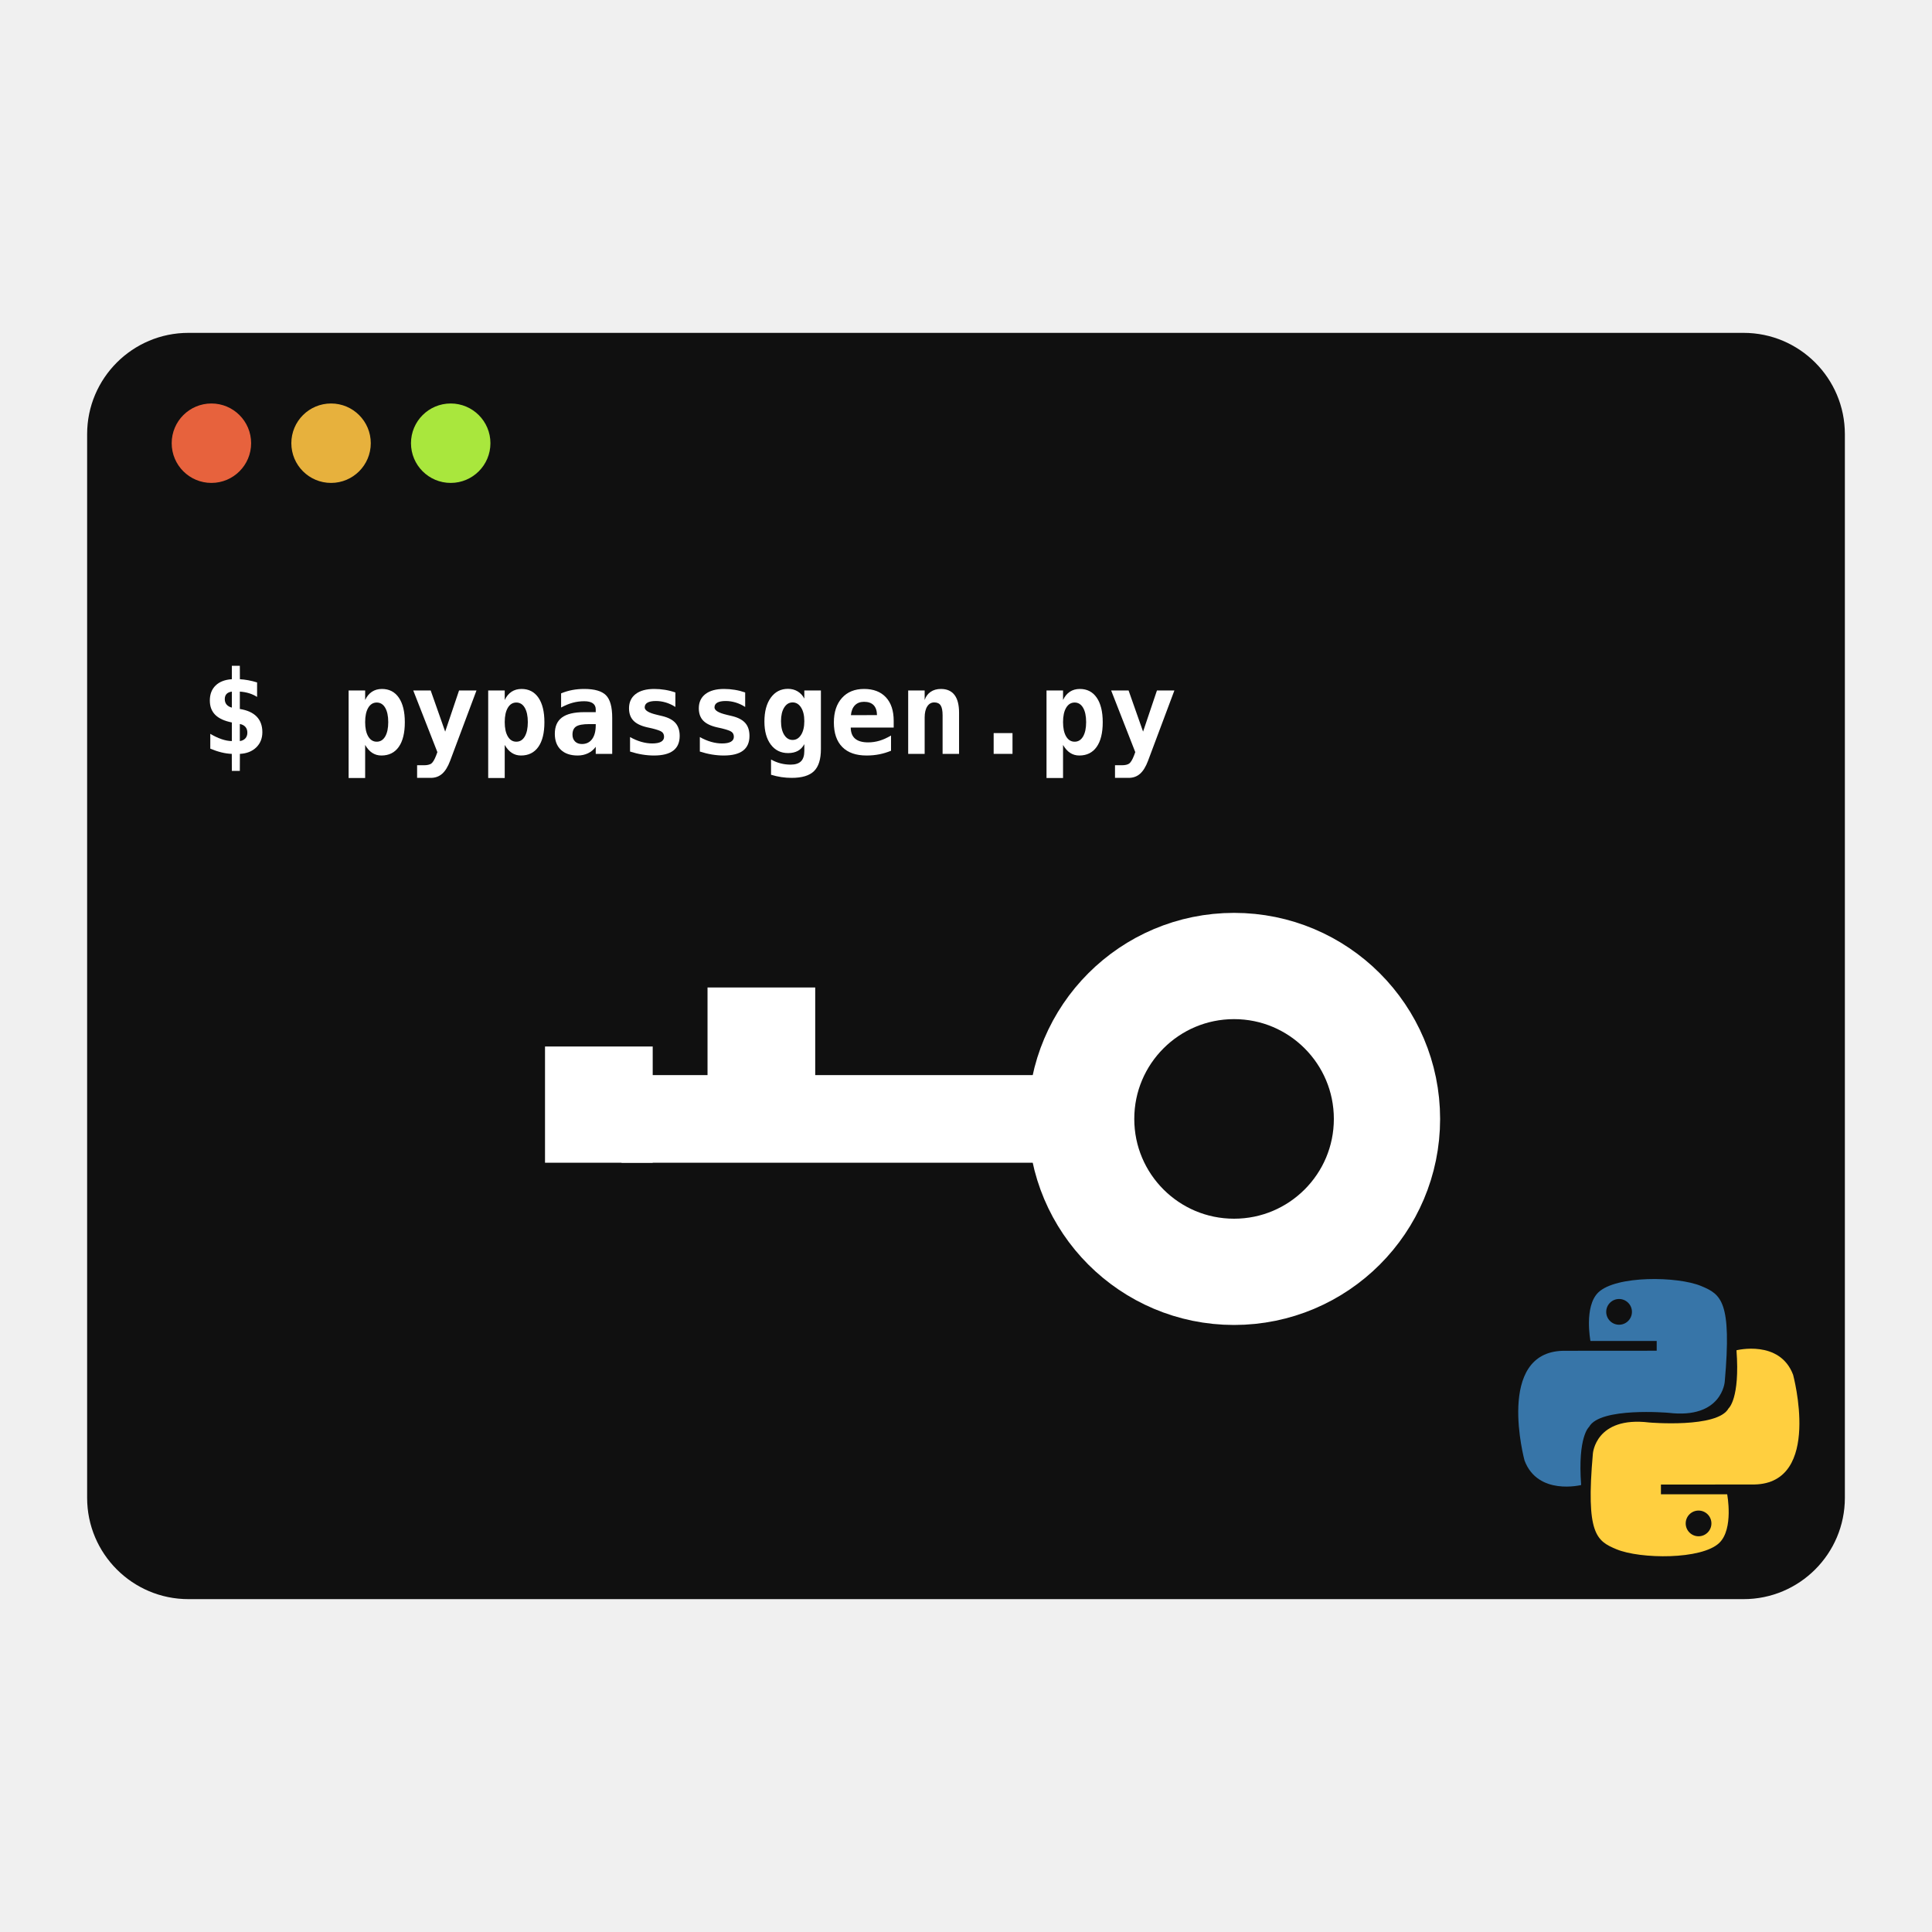
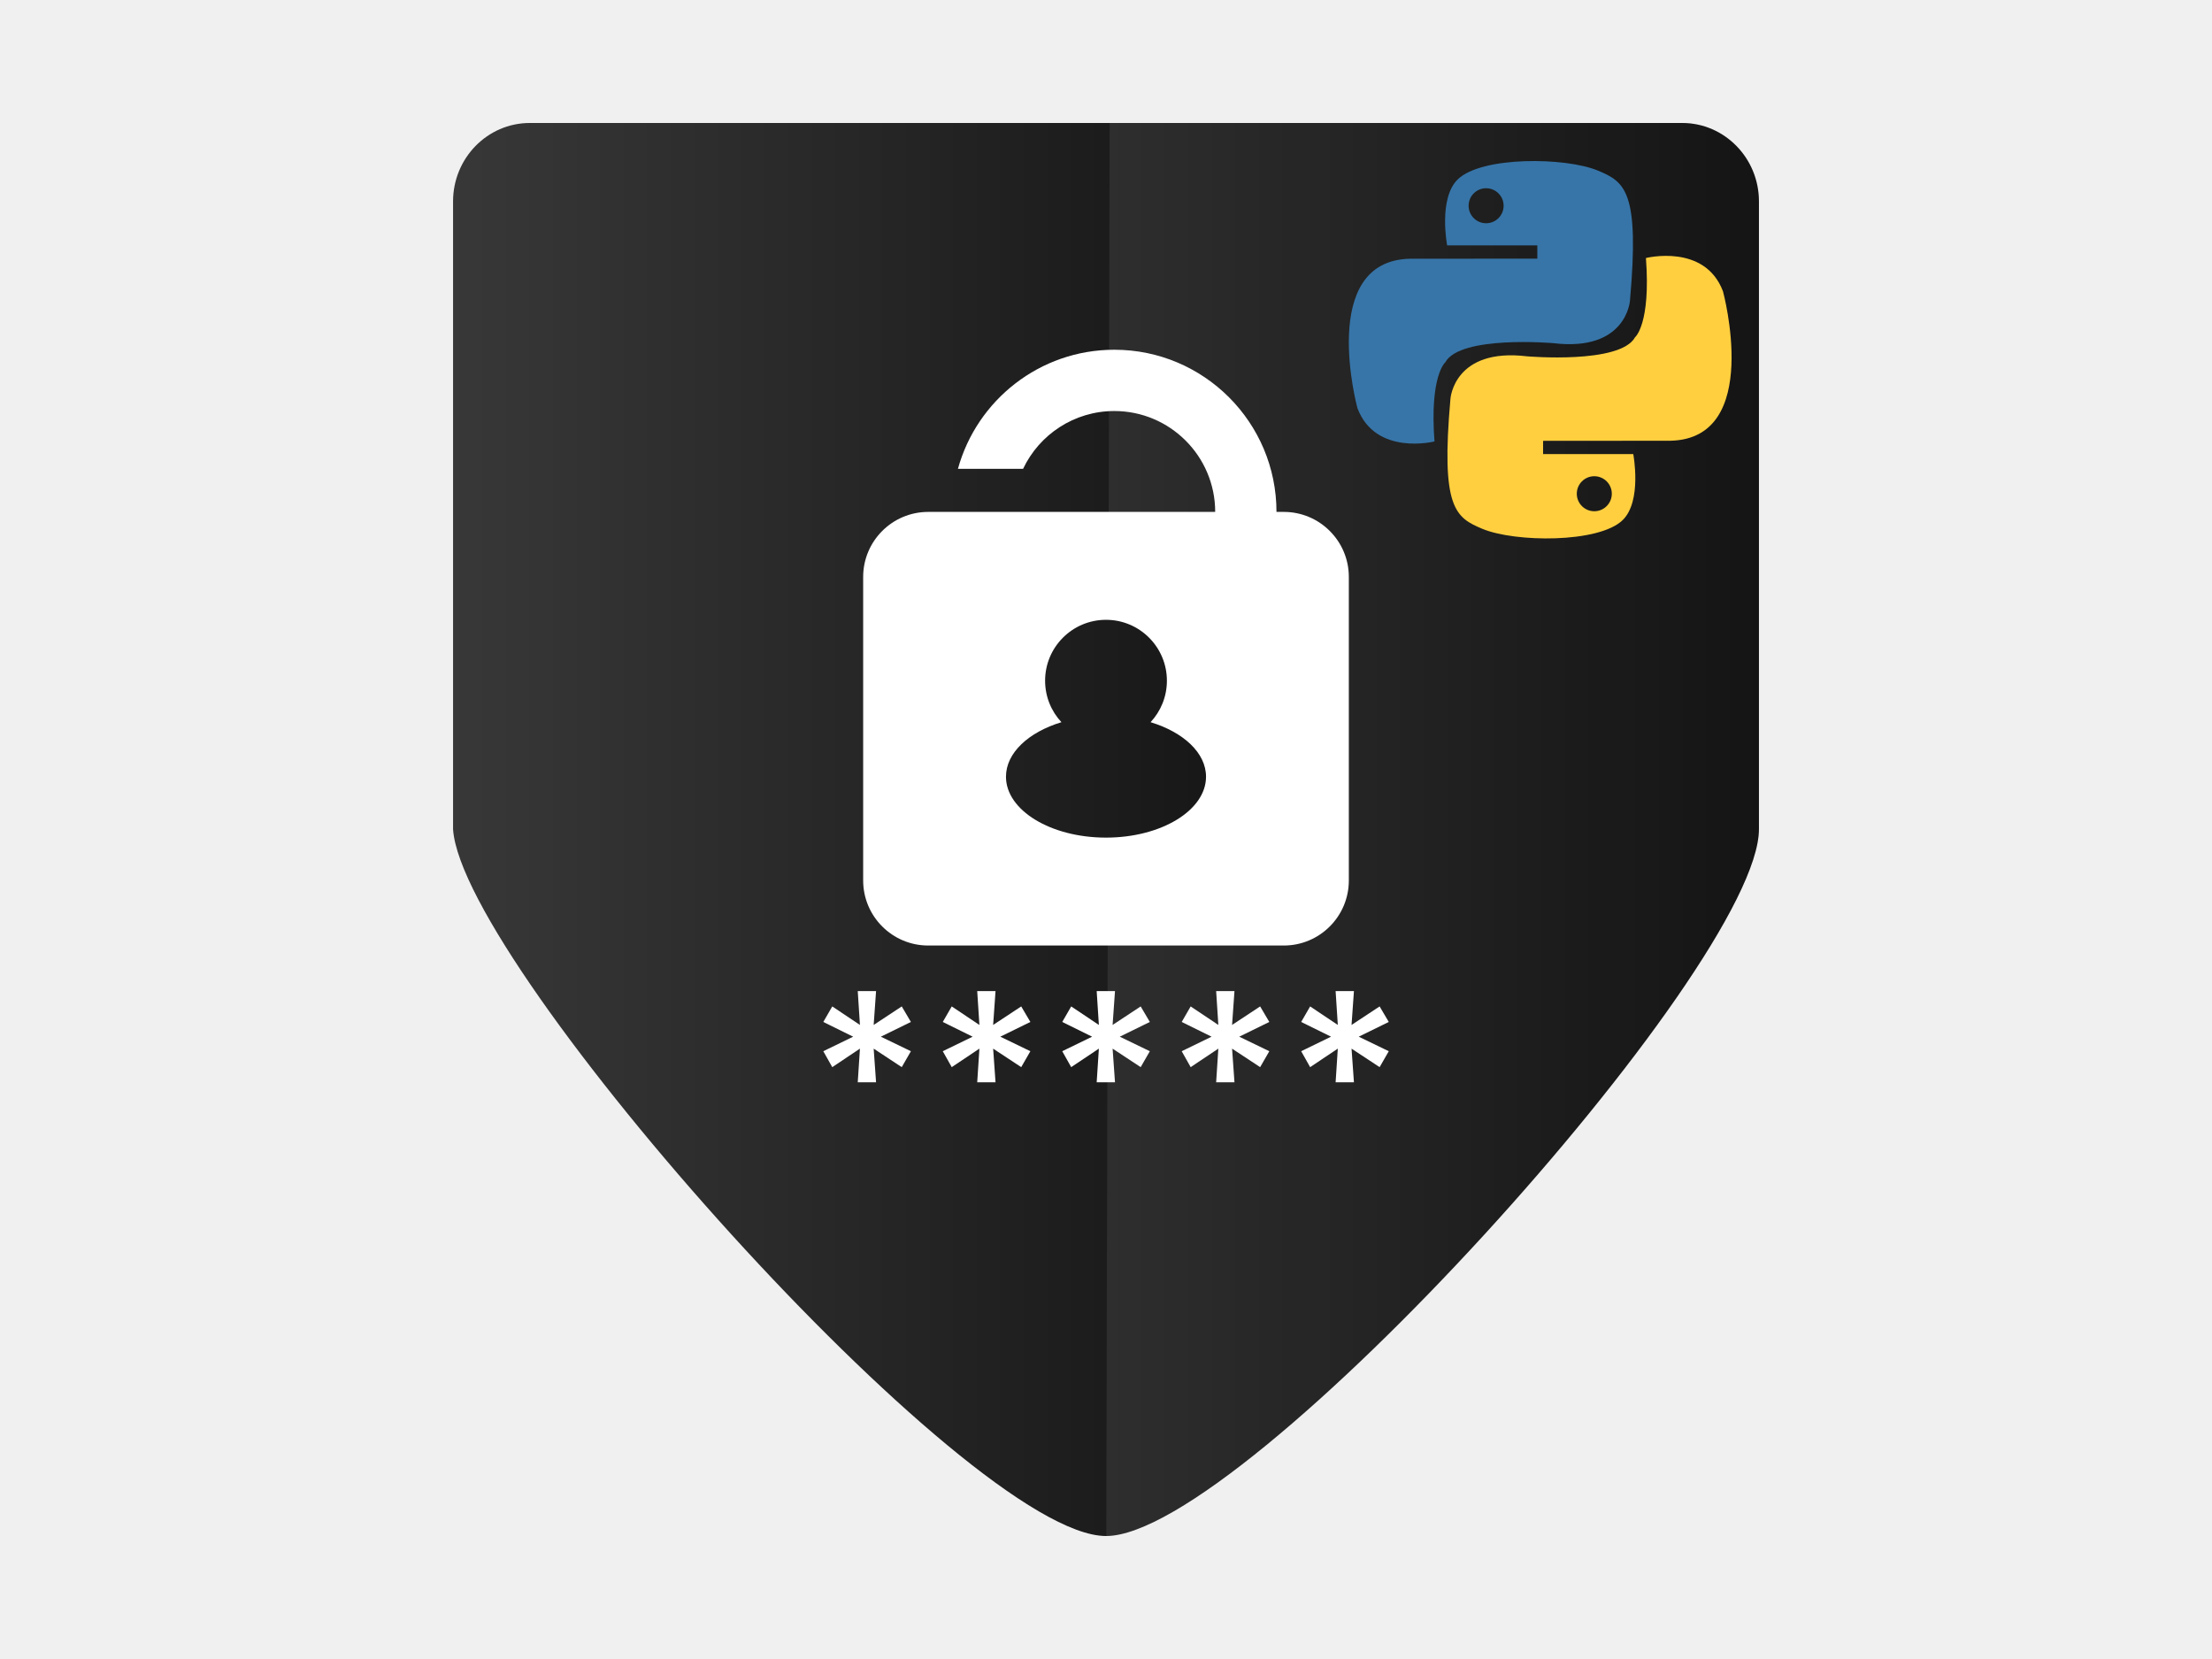
- <svg xmlns="http://www.w3.org/2000/svg" width="100%" height="100%" viewBox="0 0 200 200" version="1.1" xml:space="preserve" style="fill-rule:evenodd;clip-rule:evenodd;stroke-linecap:round;stroke-linejoin:round;stroke-miterlimit:1.5;">
-   <path d="M190.98,44.944c0,-5.787 -4.699,-10.486 -10.486,-10.486l-160.988,0c-5.787,0 -10.486,4.699 -10.486,10.486l0,110.112c0,5.787 4.699,10.486 10.486,10.486l160.988,0c5.787,0 10.486,-4.699 10.486,-10.486l0,-110.112Z" style="fill:#101010;" />
-   <g>
-     <circle cx="21.885" cy="45.88" r="4.112" style="fill:#e7623d;" />
-     <circle cx="34.271" cy="45.88" r="4.112" style="fill:#e7b13d;" />
-     <circle cx="46.657" cy="45.88" r="4.112" style="fill:#a9e73d;" />
+ <svg xmlns="http://www.w3.org/2000/svg" width="100%" height="100%" viewBox="0 0 800 600" version="1.1" xml:space="preserve" style="fill-rule:evenodd;clip-rule:evenodd;stroke-linejoin:round;stroke-miterlimit:2;">
+   <g transform="matrix(0.978098,0,0,0.603996,-19.3486,-17.0989)">
+     <path d="M670.173,148.929C670.173,123.002 657.459,101.953 641.799,101.953L215.678,101.953C200.019,101.953 187.305,123.002 187.305,148.929L187.305,524.738C187.305,524.822 187.307,524.91 187.311,525.002C190.896,607.484 377.678,948.051 428.739,948.051C479.965,948.051 670.173,607.693 670.173,524.738L670.173,148.929Z" style="fill:url(#_Linear1);" />
+     <clipPath id="_clip2">
+       <path d="M670.173,148.929C670.173,123.002 657.459,101.953 641.799,101.953L215.678,101.953C200.019,101.953 187.305,123.002 187.305,148.929L187.305,524.738C187.305,524.822 187.307,524.91 187.311,525.002C190.896,607.484 377.678,948.051 428.739,948.051C479.965,948.051 670.173,607.693 670.173,524.738L670.173,148.929Z" />
+     </clipPath>
+     <g clip-path="url(#_clip2)">
+       <g transform="matrix(1.02239,0,0,1.65564,19.7819,28.3097)">
+         <path d="M400.912,213.864L401.364,22.842L753.449,23.676L752.085,600L400,599.167L400.671,315.588C401.119,315.604 401.571,315.613 402.025,315.613C425.529,315.613 444.611,292.813 444.611,264.73C444.611,236.647 425.529,213.847 402.025,213.847C401.654,213.847 401.283,213.853 400.912,213.864Z" style="fill:white;fill-opacity:0.08;" />
+       </g>
+     </g>
  </g>
-   <g>
-     <path d="M171.501,138.818l-6.858,0c0,0 -0.685,-3.573 0.809,-5.022c1.819,-1.765 8.196,-1.693 10.66,-0.664c2.062,0.861 3.172,1.577 2.434,9.893c0,0 -0.262,3.898 -5.828,3.228c0,0 -7.084,-0.615 -8.215,1.455c0,0 -1.2,0.993 -0.823,6.02c0,0 -4.478,1.129 -5.86,-2.535c0,0 -3.042,-11.218 4.006,-11.36l9.675,-0.007l0,-1.008Zm-3.895,-4.346c0.735,0 1.332,0.597 1.332,1.332c0,0.734 -0.597,1.331 -1.332,1.331c-0.735,0 -1.331,-0.597 -1.331,-1.331c0,-0.735 0.596,-1.332 1.331,-1.332Z" style="fill:#3775a8;" />
-     <path d="M171.939,154.69l6.858,0c0,0 0.685,3.572 -0.809,5.022c-1.819,1.765 -8.196,1.693 -10.66,0.664c-2.062,-0.862 -3.172,-1.578 -2.434,-9.893c0,0 0.262,-3.899 5.829,-3.228c0,0 7.083,0.615 8.214,-1.456c0,0 1.2,-0.992 0.823,-6.02c0,0 4.478,-1.128 5.861,2.536c0,0 3.041,11.217 -4.006,11.359l-9.676,0.008l0,1.008Zm3.895,4.345c-0.735,0 -1.331,-0.596 -1.331,-1.331c0,-0.735 0.596,-1.331 1.331,-1.331c0.735,0 1.331,0.596 1.331,1.331c0,0.735 -0.596,1.331 -1.331,1.331Z" style="fill:#ffcf3f;" />
+   <g transform="matrix(1.95763,0,0,1.95763,366.018,-69.3276)">
+     <path d="M97.045,80.747L80.385,80.747C80.385,80.747 78.719,72.068 82.349,68.547C86.769,64.259 102.261,64.434 108.246,66.934C113.256,69.026 115.952,70.766 114.159,90.968C114.159,90.968 113.524,100.438 100,98.81C100,98.81 82.792,97.315 80.045,102.346C80.045,102.346 77.13,104.756 78.044,116.97C78.044,116.97 67.165,119.712 63.807,110.811C63.807,110.811 56.418,83.559 73.539,83.214L97.045,83.196L97.045,80.747ZM87.583,70.19C89.368,70.19 90.817,71.64 90.817,73.425C90.817,75.21 89.368,76.659 87.583,76.659C85.798,76.659 84.348,75.21 84.348,73.425C84.348,71.64 85.798,70.19 87.583,70.19Z" style="fill:rgb(55,117,168);" />
+     <g transform="matrix(-1,0,0,-1,195.153,200.053)">
+       <path d="M97.045,80.747L80.385,80.747C80.385,80.747 78.719,72.068 82.349,68.547C86.769,64.259 102.261,64.434 108.246,66.934C113.256,69.026 115.952,70.766 114.159,90.968C114.159,90.968 113.524,100.438 100,98.81C100,98.81 82.792,97.315 80.045,102.346C80.045,102.346 77.13,104.756 78.044,116.97C78.044,116.97 67.165,119.712 63.807,110.811C63.807,110.811 56.418,83.559 73.539,83.214L97.045,83.196L97.045,80.747ZM87.583,70.19C89.368,70.19 90.817,71.64 90.817,73.425C90.817,75.21 89.368,76.659 87.583,76.659C85.798,76.659 84.348,75.21 84.348,73.425C84.348,71.64 85.798,70.19 87.583,70.19Z" style="fill:rgb(255,207,63);" />
+     </g>
  </g>
-   <g>
-     <rect x="73.243" y="102.224" width="11.148" height="12.126" style="fill:#fff;" />
-     <rect x="56.42" y="108.334" width="11.148" height="12.031" style="fill:#fff;" />
-     <circle cx="127.75" cy="115.83" r="15.83" style="fill:none;stroke:#fff;stroke-width:11px;" />
-     <rect x="64.337" y="111.294" width="51.531" height="9.071" style="fill:#fff;" />
+   <g transform="matrix(0.453735,0,0,0.453735,218.506,98.1039)">
+     <path d="M487.032,191.815C487.032,147.438 451.003,111.409 406.626,111.409C374.528,111.409 346.798,130.258 333.909,157.483L281.983,157.483C297.037,102.783 347.171,62.555 406.626,62.555C477.967,62.555 535.887,120.474 535.887,191.815L541.713,191.815C570.327,191.815 593.558,215.046 593.558,243.659L593.558,485.601C593.558,514.215 570.327,537.445 541.713,537.445L258.287,537.445C229.673,537.445 206.442,514.215 206.442,485.601L206.442,243.659C206.442,215.046 229.673,191.815 258.287,191.815L487.032,191.815ZM364.472,359.431C356.399,350.761 351.458,339.137 351.458,326.369C351.458,299.578 373.209,277.827 400,277.827C426.791,277.827 448.542,299.578 448.542,326.369C448.542,339.137 443.601,350.761 435.528,359.431C461.72,367.389 479.729,383.87 479.729,402.892C479.729,429.683 444.004,451.433 400,451.433C355.996,451.433 320.271,429.683 320.271,402.892C320.271,383.87 338.28,367.389 364.472,359.431Z" style="fill:white;" />
  </g>
-   <g>
-     <path d="M24.827,74.947l0,1.769c0.246,-0.035 0.438,-0.13 0.575,-0.284c0.136,-0.154 0.205,-0.35 0.205,-0.589c0,-0.242 -0.068,-0.44 -0.202,-0.594c-0.135,-0.155 -0.328,-0.255 -0.578,-0.302Zm-0.826,-1.694l0,-1.658c-0.242,0.031 -0.425,0.113 -0.548,0.243c-0.123,0.131 -0.184,0.31 -0.184,0.537c0,0.222 0.061,0.408 0.184,0.556c0.123,0.149 0.306,0.256 0.548,0.322Zm0.826,6.551l-0.826,0l-0.006,-1.763c-0.34,-0.012 -0.695,-0.063 -1.066,-0.153c-0.371,-0.09 -0.758,-0.219 -1.16,-0.387l0,-1.535c0.402,0.239 0.792,0.422 1.169,0.551c0.377,0.129 0.731,0.195 1.063,0.199l0,-1.927c-0.769,-0.153 -1.342,-0.415 -1.717,-0.788c-0.375,-0.374 -0.562,-0.867 -0.562,-1.48c0,-0.652 0.199,-1.172 0.598,-1.559c0.398,-0.386 0.959,-0.603 1.681,-0.65l0,-1.389l0.826,0l0.006,1.389c0.278,0.016 0.566,0.051 0.864,0.106c0.299,0.054 0.605,0.13 0.917,0.228l0,1.5c-0.242,-0.156 -0.511,-0.281 -0.808,-0.375c-0.297,-0.094 -0.623,-0.152 -0.979,-0.176l0,1.799c0.77,0.121 1.351,0.384 1.744,0.788c0.392,0.404 0.588,0.943 0.588,1.614c0,0.641 -0.212,1.166 -0.635,1.577c-0.424,0.41 -0.988,0.632 -1.691,0.668l-0.006,1.763Z" style="fill:#fff;fill-rule:nonzero;" />
-     <path d="M37.8,77.115l0,3.422l-1.711,0l0,-9.059l1.711,0l0,0.984c0.18,-0.378 0.416,-0.664 0.709,-0.855c0.293,-0.191 0.637,-0.287 1.031,-0.287c0.75,0 1.332,0.301 1.746,0.902c0.414,0.602 0.621,1.449 0.621,2.543c0,1.11 -0.21,1.961 -0.629,2.555c-0.42,0.594 -1.019,0.89 -1.796,0.89c-0.352,0 -0.667,-0.09 -0.947,-0.272c-0.279,-0.182 -0.524,-0.456 -0.735,-0.823Zm2.391,-2.362c0,-0.632 -0.106,-1.128 -0.317,-1.488c-0.211,-0.359 -0.502,-0.539 -0.873,-0.539c-0.371,0 -0.664,0.18 -0.879,0.539c-0.215,0.36 -0.322,0.856 -0.322,1.488c0,0.633 0.107,1.129 0.322,1.489c0.215,0.359 0.508,0.539 0.879,0.539c0.371,0 0.662,-0.18 0.873,-0.539c0.211,-0.36 0.317,-0.856 0.317,-1.489Z" style="fill:#fff;fill-rule:nonzero;" />
-     <path d="M46.601,78.75c-0.231,0.617 -0.507,1.067 -0.829,1.35c-0.323,0.283 -0.714,0.425 -1.175,0.425l-1.418,0l0,-1.307l0.697,0c0.352,0 0.61,-0.059 0.774,-0.178c0.164,-0.12 0.33,-0.396 0.498,-0.83l0.129,-0.351l-2.497,-6.381l1.805,0l1.5,4.26l1.436,-4.26l1.804,0l-2.724,7.272Z" style="fill:#fff;fill-rule:nonzero;" />
-     <path d="M52.249,77.115l0,3.422l-1.711,0l0,-9.059l1.711,0l0,0.984c0.18,-0.378 0.416,-0.664 0.709,-0.855c0.293,-0.191 0.637,-0.287 1.031,-0.287c0.75,0 1.333,0.301 1.747,0.902c0.414,0.602 0.621,1.449 0.621,2.543c0,1.11 -0.21,1.961 -0.63,2.555c-0.42,0.594 -1.019,0.89 -1.796,0.89c-0.352,0 -0.667,-0.09 -0.946,-0.272c-0.28,-0.182 -0.525,-0.456 -0.736,-0.823Zm2.391,-2.362c0,-0.632 -0.106,-1.128 -0.317,-1.488c-0.21,-0.359 -0.501,-0.539 -0.873,-0.539c-0.371,0 -0.664,0.18 -0.878,0.539c-0.215,0.36 -0.323,0.856 -0.323,1.488c0,0.633 0.108,1.129 0.323,1.489c0.214,0.359 0.507,0.539 0.878,0.539c0.372,0 0.663,-0.18 0.873,-0.539c0.211,-0.36 0.317,-0.856 0.317,-1.489Z" style="fill:#fff;fill-rule:nonzero;" />
-     <path d="M60.986,74.959c-0.641,0 -1.088,0.082 -1.342,0.246c-0.254,0.164 -0.381,0.445 -0.381,0.843c0,0.297 0.088,0.534 0.264,0.709c0.175,0.176 0.414,0.264 0.714,0.264c0.454,0 0.805,-0.171 1.055,-0.513c0.25,-0.341 0.375,-0.819 0.375,-1.432l0,-0.117l-0.685,0Zm2.39,-0.663l0,3.745l-1.705,0l0,-0.733c-0.207,0.289 -0.473,0.512 -0.797,0.668c-0.324,0.156 -0.681,0.234 -1.072,0.234c-0.746,0 -1.327,-0.197 -1.743,-0.591c-0.416,-0.395 -0.624,-0.946 -0.624,-1.653c0,-0.765 0.248,-1.331 0.744,-1.696c0.496,-0.365 1.264,-0.548 2.303,-0.548l1.189,0l0,-0.287c0,-0.277 -0.1,-0.487 -0.302,-0.63c-0.201,-0.142 -0.497,-0.214 -0.887,-0.214c-0.41,0 -0.808,0.052 -1.193,0.156c-0.384,0.103 -0.786,0.268 -1.204,0.495l0,-1.465c0.379,-0.156 0.764,-0.272 1.154,-0.346c0.391,-0.074 0.805,-0.111 1.243,-0.111c1.066,0 1.815,0.217 2.247,0.65c0.431,0.434 0.647,1.209 0.647,2.326Z" style="fill:#fff;fill-rule:nonzero;" />
-     <path d="M69.915,71.683l0,1.5c-0.316,-0.203 -0.645,-0.356 -0.987,-0.46c-0.342,-0.103 -0.685,-0.155 -1.028,-0.155c-0.383,0 -0.672,0.056 -0.868,0.167c-0.195,0.111 -0.293,0.276 -0.293,0.495c0,0.313 0.418,0.566 1.254,0.762l0.065,0.017l0.492,0.117c0.625,0.149 1.083,0.388 1.374,0.718c0.291,0.33 0.437,0.777 0.437,1.339c0,0.676 -0.222,1.183 -0.665,1.521c-0.444,0.338 -1.111,0.506 -2.001,0.506c-0.395,0 -0.799,-0.034 -1.213,-0.102c-0.414,-0.068 -0.834,-0.171 -1.26,-0.308l0,-1.5c0.379,0.215 0.765,0.379 1.157,0.493c0.393,0.113 0.773,0.169 1.14,0.169c0.402,0 0.707,-0.058 0.914,-0.175c0.207,-0.118 0.31,-0.287 0.31,-0.51c0,-0.219 -0.073,-0.387 -0.219,-0.504c-0.147,-0.117 -0.495,-0.242 -1.046,-0.375l-0.475,-0.105c-0.656,-0.149 -1.135,-0.381 -1.435,-0.698c-0.301,-0.316 -0.452,-0.74 -0.452,-1.271c0,-0.633 0.229,-1.125 0.686,-1.477c0.457,-0.351 1.1,-0.527 1.928,-0.527c0.371,0 0.741,0.03 1.11,0.091c0.369,0.06 0.728,0.151 1.075,0.272Z" style="fill:#fff;fill-rule:nonzero;" />
-     <path d="M77.14,71.683l0,1.5c-0.317,-0.203 -0.646,-0.356 -0.987,-0.46c-0.342,-0.103 -0.685,-0.155 -1.029,-0.155c-0.383,0 -0.672,0.056 -0.867,0.167c-0.195,0.111 -0.293,0.276 -0.293,0.495c0,0.313 0.418,0.566 1.254,0.762l0.064,0.017l0.493,0.117c0.625,0.149 1.083,0.388 1.374,0.718c0.291,0.33 0.436,0.777 0.436,1.339c0,0.676 -0.222,1.183 -0.665,1.521c-0.443,0.338 -1.11,0.506 -2.001,0.506c-0.394,0 -0.799,-0.034 -1.213,-0.102c-0.414,-0.068 -0.834,-0.171 -1.259,-0.308l0,-1.5c0.378,0.215 0.764,0.379 1.157,0.493c0.392,0.113 0.772,0.169 1.139,0.169c0.403,0 0.707,-0.058 0.914,-0.175c0.207,-0.118 0.311,-0.287 0.311,-0.51c0,-0.219 -0.073,-0.387 -0.22,-0.504c-0.146,-0.117 -0.495,-0.242 -1.046,-0.375l-0.474,-0.105c-0.656,-0.149 -1.135,-0.381 -1.436,-0.698c-0.301,-0.316 -0.451,-0.74 -0.451,-1.271c0,-0.633 0.229,-1.125 0.686,-1.477c0.457,-0.351 1.099,-0.527 1.927,-0.527c0.371,0 0.742,0.03 1.111,0.091c0.369,0.06 0.727,0.151 1.075,0.272Z" style="fill:#fff;fill-rule:nonzero;" />
-     <path d="M83.263,74.654c0,-0.586 -0.111,-1.056 -0.334,-1.409c-0.223,-0.354 -0.516,-0.531 -0.879,-0.531c-0.359,0 -0.649,0.176 -0.87,0.528c-0.221,0.351 -0.331,0.822 -0.331,1.412c0,0.594 0.11,1.066 0.331,1.418c0.221,0.351 0.511,0.527 0.87,0.527c0.363,0 0.656,-0.177 0.879,-0.53c0.223,-0.354 0.334,-0.825 0.334,-1.415Zm1.717,2.894c0,1.051 -0.238,1.81 -0.712,2.277c-0.475,0.467 -1.245,0.7 -2.312,0.7c-0.359,0 -0.715,-0.026 -1.066,-0.079c-0.352,-0.053 -0.709,-0.134 -1.072,-0.243l0,-1.577c0.324,0.18 0.654,0.313 0.99,0.399c0.336,0.086 0.681,0.129 1.037,0.129c0.484,0 0.842,-0.114 1.072,-0.343c0.231,-0.228 0.346,-0.585 0.346,-1.069l0,-0.709c-0.168,0.312 -0.391,0.545 -0.668,0.697c-0.277,0.152 -0.615,0.229 -1.014,0.229c-0.75,0 -1.345,-0.293 -1.787,-0.879c-0.441,-0.586 -0.662,-1.381 -0.662,-2.385c0,-1.039 0.221,-1.863 0.662,-2.473c0.442,-0.609 1.033,-0.914 1.776,-0.914c0.375,0 0.709,0.088 1.002,0.264c0.292,0.176 0.523,0.424 0.691,0.744l0,-0.838l1.717,0l0,6.07Z" style="fill:#fff;fill-rule:nonzero;" />
-     <path d="M92.239,77.718c-0.398,0.164 -0.804,0.287 -1.218,0.369c-0.414,0.082 -0.852,0.123 -1.313,0.123c-1.097,0 -1.936,-0.293 -2.516,-0.881c-0.58,-0.588 -0.87,-1.435 -0.87,-2.54c0,-1.071 0.279,-1.916 0.837,-2.538c0.559,-0.621 1.321,-0.931 2.286,-0.931c0.972,0 1.727,0.288 2.264,0.864c0.537,0.576 0.806,1.388 0.806,2.435l0,0.697l-4.447,0c0.004,0.516 0.156,0.9 0.457,1.154c0.3,0.254 0.75,0.381 1.347,0.381c0.395,0 0.783,-0.057 1.166,-0.17c0.383,-0.113 0.784,-0.293 1.201,-0.539l0,1.576Zm-1.453,-3.691c-0.007,-0.453 -0.124,-0.796 -0.348,-1.028c-0.225,-0.233 -0.556,-0.349 -0.993,-0.349c-0.395,0 -0.709,0.12 -0.944,0.36c-0.234,0.241 -0.373,0.581 -0.416,1.023l2.701,-0.006Z" style="fill:#fff;fill-rule:nonzero;" />
-     <path d="M99.282,73.781l0,4.26l-1.705,0l0,-3.997c0,-0.476 -0.067,-0.817 -0.202,-1.022c-0.135,-0.205 -0.354,-0.308 -0.659,-0.308c-0.309,0 -0.552,0.139 -0.729,0.416c-0.178,0.278 -0.267,0.663 -0.267,1.155l0,3.756l-1.705,0l0,-6.563l1.705,0l0,0.984c0.121,-0.363 0.328,-0.644 0.621,-0.843c0.293,-0.2 0.647,-0.299 1.061,-0.299c0.621,0 1.089,0.206 1.406,0.618c0.316,0.412 0.474,1.026 0.474,1.843Z" style="fill:#fff;fill-rule:nonzero;" />
-     <rect x="102.863" y="75.89" width="1.951" height="2.15" style="fill:#fff;fill-rule:nonzero;" />
-     <path d="M110.046,77.115l0,3.422l-1.711,0l0,-9.059l1.711,0l0,0.984c0.18,-0.378 0.416,-0.664 0.709,-0.855c0.293,-0.191 0.637,-0.287 1.031,-0.287c0.75,0 1.332,0.301 1.746,0.902c0.415,0.602 0.622,1.449 0.622,2.543c0,1.11 -0.21,1.961 -0.63,2.555c-0.42,0.594 -1.019,0.89 -1.796,0.89c-0.352,0 -0.667,-0.09 -0.947,-0.272c-0.279,-0.182 -0.524,-0.456 -0.735,-0.823Zm2.391,-2.362c0,-0.632 -0.106,-1.128 -0.317,-1.488c-0.211,-0.359 -0.502,-0.539 -0.873,-0.539c-0.371,0 -0.664,0.18 -0.879,0.539c-0.214,0.36 -0.322,0.856 -0.322,1.488c0,0.633 0.108,1.129 0.322,1.489c0.215,0.359 0.508,0.539 0.879,0.539c0.371,0 0.662,-0.18 0.873,-0.539c0.211,-0.36 0.317,-0.856 0.317,-1.489Z" style="fill:#fff;fill-rule:nonzero;" />
-     <path d="M118.847,78.75c-0.231,0.617 -0.507,1.067 -0.829,1.35c-0.322,0.283 -0.714,0.425 -1.175,0.425l-1.418,0l0,-1.307l0.697,0c0.352,0 0.61,-0.059 0.774,-0.178c0.164,-0.12 0.33,-0.396 0.498,-0.83l0.129,-0.351l-2.496,-6.381l1.804,0l1.5,4.26l1.436,-4.26l1.805,0l-2.725,7.272Z" style="fill:#fff;fill-rule:nonzero;" />
+   <g transform="matrix(1,0,0,1,-76.6217,-38.6254)">
+     <g transform="matrix(72,0,0,72,368.622,453.229)">
+       <path d="M0.253,-0.322L0.264,-0.491L0.125,-0.398L0.08,-0.478L0.23,-0.551L0.08,-0.625L0.125,-0.703L0.264,-0.61L0.253,-0.78L0.345,-0.78L0.333,-0.61L0.474,-0.703L0.52,-0.625L0.369,-0.551L0.52,-0.478L0.474,-0.398L0.333,-0.491L0.345,-0.322L0.253,-0.322Z" style="fill:white;fill-rule:nonzero;" />
+     </g>
+     <g transform="matrix(72,0,0,72,411.829,453.229)">
+       <path d="M0.253,-0.322L0.264,-0.491L0.125,-0.398L0.08,-0.478L0.23,-0.551L0.08,-0.625L0.125,-0.703L0.264,-0.61L0.253,-0.78L0.345,-0.78L0.333,-0.61L0.474,-0.703L0.52,-0.625L0.369,-0.551L0.52,-0.478L0.474,-0.398L0.333,-0.491L0.345,-0.322L0.253,-0.322Z" style="fill:white;fill-rule:nonzero;" />
+     </g>
+     <g transform="matrix(72,0,0,72,455.036,453.229)">
+       <path d="M0.253,-0.322L0.264,-0.491L0.125,-0.398L0.08,-0.478L0.23,-0.551L0.08,-0.625L0.125,-0.703L0.264,-0.61L0.253,-0.78L0.345,-0.78L0.333,-0.61L0.474,-0.703L0.52,-0.625L0.369,-0.551L0.52,-0.478L0.474,-0.398L0.333,-0.491L0.345,-0.322L0.253,-0.322Z" style="fill:white;fill-rule:nonzero;" />
+     </g>
+     <g transform="matrix(72,0,0,72,498.243,453.229)">
+       <path d="M0.253,-0.322L0.264,-0.491L0.125,-0.398L0.08,-0.478L0.23,-0.551L0.08,-0.625L0.125,-0.703L0.264,-0.61L0.253,-0.78L0.345,-0.78L0.333,-0.61L0.474,-0.703L0.52,-0.625L0.369,-0.551L0.52,-0.478L0.474,-0.398L0.333,-0.491L0.345,-0.322L0.253,-0.322Z" style="fill:white;fill-rule:nonzero;" />
+     </g>
+     <g transform="matrix(72,0,0,72,541.45,453.229)">
+       <path d="M0.253,-0.322L0.264,-0.491L0.125,-0.398L0.08,-0.478L0.23,-0.551L0.08,-0.625L0.125,-0.703L0.264,-0.61L0.253,-0.78L0.345,-0.78L0.333,-0.61L0.474,-0.703L0.52,-0.625L0.369,-0.551L0.52,-0.478L0.474,-0.398L0.333,-0.491L0.345,-0.322L0.253,-0.322Z" style="fill:white;fill-rule:nonzero;" />
+     </g>
  </g>
+   <defs>
+     <linearGradient id="_Linear1" x1="0" y1="0" x2="1" y2="0" gradientUnits="userSpaceOnUse" gradientTransform="matrix(482.868,0,0,846.098,187.305,525.002)">
+       <stop offset="0" style="stop-color:rgb(56,56,56);stop-opacity:1" />
+       <stop offset="1" style="stop-color:black;stop-opacity:1" />
+     </linearGradient>
+   </defs>
</svg>
